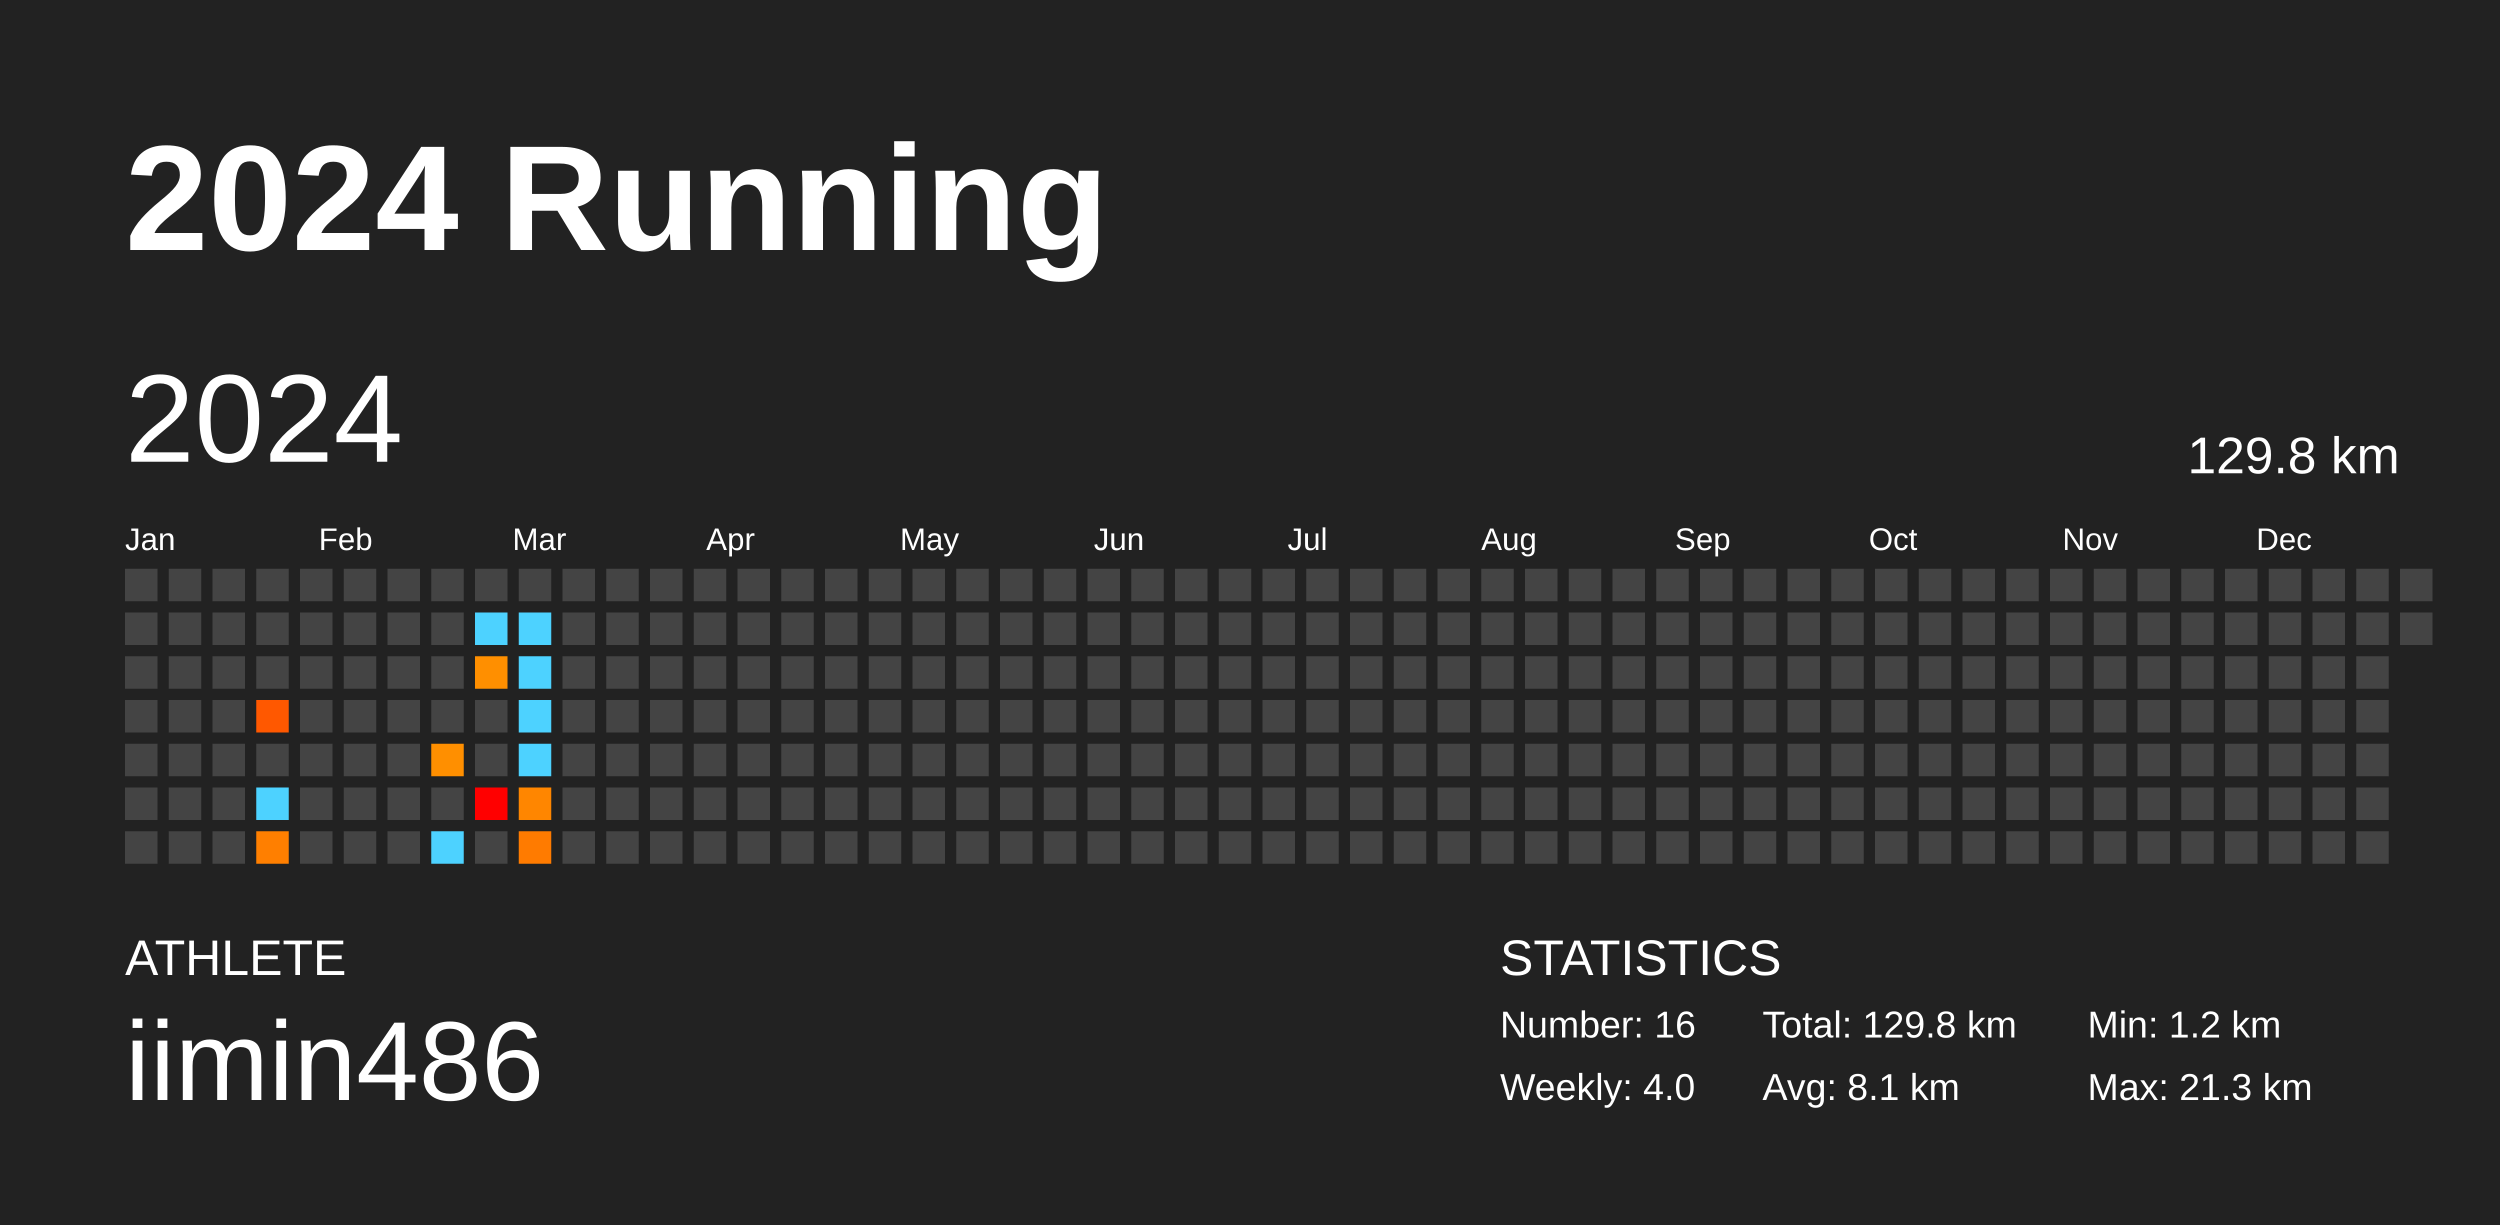
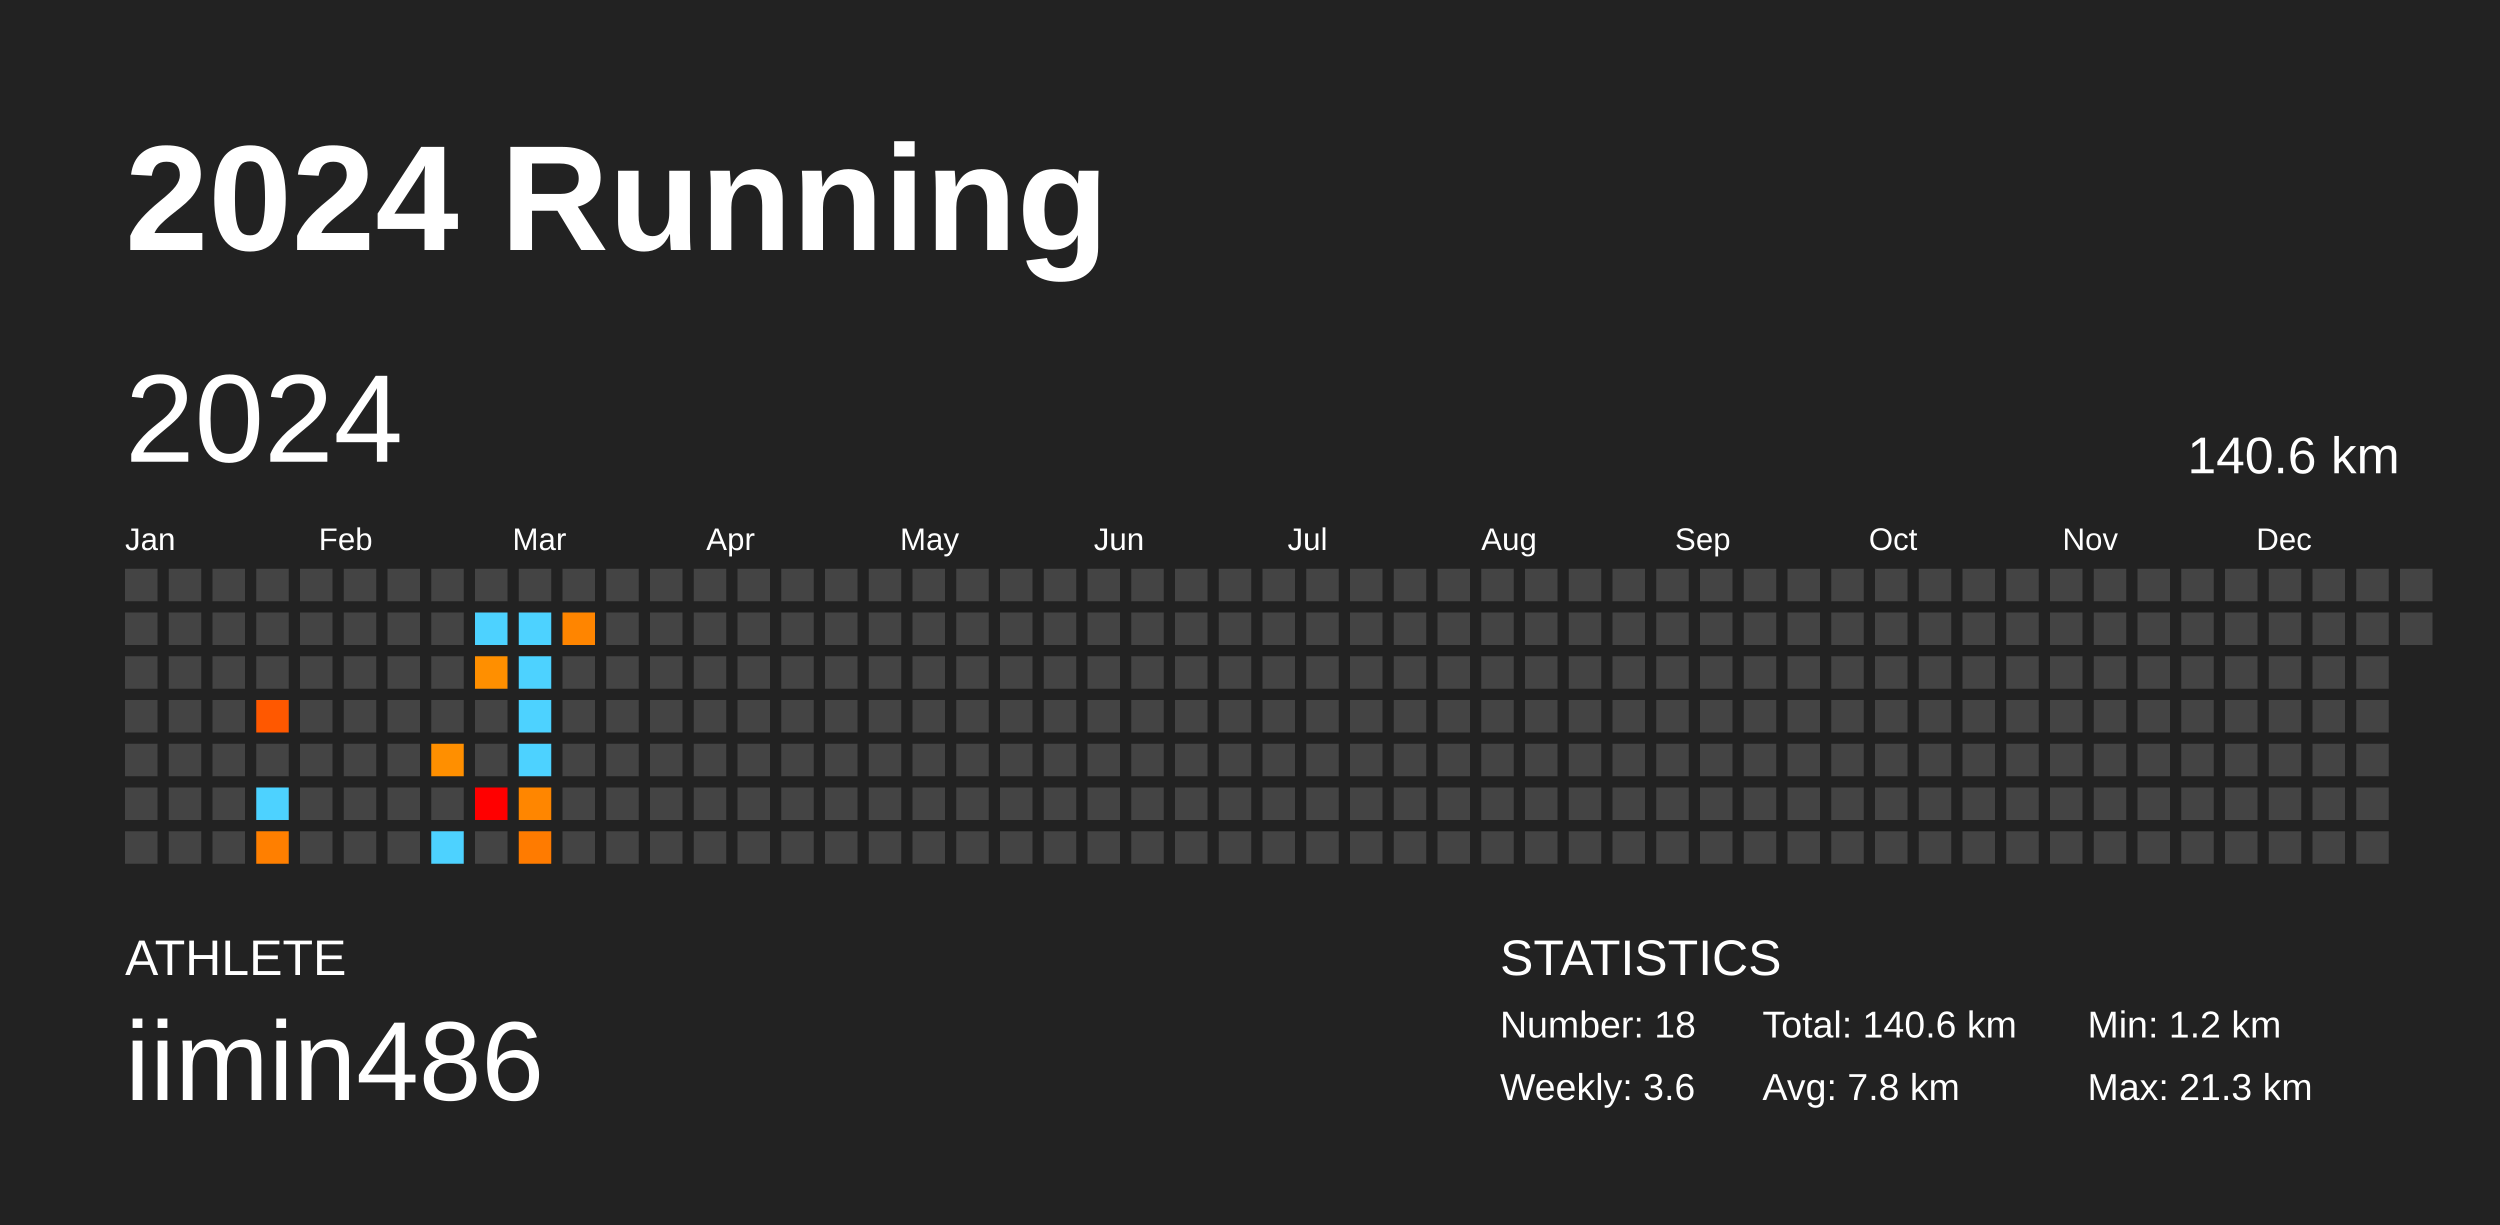
<svg xmlns="http://www.w3.org/2000/svg" baseProfile="full" height="98mm" version="1.1" viewBox="0,0,200,98" width="200mm">
  <defs />
  <rect fill="#222222" height="98" width="200" x="0" y="0" />
  <text fill="#FFFFFF" style="font-size:12px; font-family:Arial; font-weight:bold;" x="10" y="20">2024 Running</text>
  <text fill="#FFFFFF" style="font-size:4px; font-family:Arial" x="10" y="78">ATHLETE</text>
  <text fill="#FFFFFF" style="font-size:9px; font-family:Arial" x="10" y="88">iimin486</text>
  <text fill="#FFFFFF" style="font-size:4px; font-family:Arial" x="120" y="78">STATISTICS</text>
-   <text fill="#FFFFFF" style="font-size:3px; font-family:Arial" x="120" y="83">Number: 16</text>
-   <text fill="#FFFFFF" style="font-size:3px; font-family:Arial" x="120" y="88">Weekly: 4.0</text>
-   <text fill="#FFFFFF" style="font-size:3px; font-family:Arial" x="141" y="83">Total: 129.8 km</text>
-   <text fill="#FFFFFF" style="font-size:3px; font-family:Arial" x="141" y="88">Avg: 8.1 km</text>
+   <text fill="#FFFFFF" style="font-size:3px; font-family:Arial" x="120" y="83">Number: 18</text>
+   <text fill="#FFFFFF" style="font-size:3px; font-family:Arial" x="120" y="88">Weekly: 3.6</text>
+   <text fill="#FFFFFF" style="font-size:3px; font-family:Arial" x="141" y="83">Total: 140.6 km</text>
+   <text fill="#FFFFFF" style="font-size:3px; font-family:Arial" x="141" y="88">Avg: 7.8 km</text>
  <text fill="#FFFFFF" style="font-size:3px; font-family:Arial" x="167" y="83">Min: 1.2 km</text>
  <text fill="#FFFFFF" style="font-size:3px; font-family:Arial" x="167" y="88">Max: 21.3 km</text>
  <text dominant-baseline="hanging" fill="#FFFFFF" style="font-size:10.0px; font-family:Arial;" x="10" y="30">2024</text>
-   <text dominant-baseline="hanging" fill="#FFFFFF" style="font-size:4.125px; font-family:Arial;" x="175" y="35">129.8 km</text>
+   <text dominant-baseline="hanging" fill="#FFFFFF" style="font-size:4.125px; font-family:Arial;" x="175" y="35">140.6 km</text>
  <text fill="#FFFFFF" style="font-size:2.5px; font-family:Arial" x="10.0" y="44">Jan</text>
  <text fill="#FFFFFF" style="font-size:2.5px; font-family:Arial" x="25.5" y="44">Feb</text>
  <text fill="#FFFFFF" style="font-size:2.5px; font-family:Arial" x="41.0" y="44">Mar</text>
  <text fill="#FFFFFF" style="font-size:2.5px; font-family:Arial" x="56.5" y="44">Apr</text>
  <text fill="#FFFFFF" style="font-size:2.5px; font-family:Arial" x="72.0" y="44">May</text>
  <text fill="#FFFFFF" style="font-size:2.5px; font-family:Arial" x="87.5" y="44">Jun</text>
  <text fill="#FFFFFF" style="font-size:2.5px; font-family:Arial" x="103.0" y="44">Jul</text>
  <text fill="#FFFFFF" style="font-size:2.5px; font-family:Arial" x="118.5" y="44">Aug</text>
  <text fill="#FFFFFF" style="font-size:2.5px; font-family:Arial" x="134.0" y="44">Sep</text>
  <text fill="#FFFFFF" style="font-size:2.5px; font-family:Arial" x="149.5" y="44">Oct</text>
  <text fill="#FFFFFF" style="font-size:2.5px; font-family:Arial" x="165.0" y="44">Nov</text>
  <text fill="#FFFFFF" style="font-size:2.5px; font-family:Arial" x="180.5" y="44">Dec</text>
  <rect fill="#444444" height="2.6" width="2.6" x="10.0" y="45.5" />
  <rect fill="#444444" height="2.6" width="2.6" x="10.0" y="49.0" />
  <rect fill="#444444" height="2.6" width="2.6" x="10.0" y="52.5" />
  <rect fill="#444444" height="2.6" width="2.6" x="10.0" y="56.0" />
  <rect fill="#444444" height="2.6" width="2.6" x="10.0" y="59.5" />
  <rect fill="#444444" height="2.6" width="2.6" x="10.0" y="63.0" />
  <rect fill="#444444" height="2.6" width="2.6" x="10.0" y="66.5" />
  <rect fill="#444444" height="2.6" width="2.6" x="13.5" y="45.5" />
  <rect fill="#444444" height="2.6" width="2.6" x="13.5" y="49.0" />
  <rect fill="#444444" height="2.6" width="2.6" x="13.5" y="52.5" />
  <rect fill="#444444" height="2.6" width="2.6" x="13.5" y="56.0" />
  <rect fill="#444444" height="2.6" width="2.6" x="13.5" y="59.5" />
  <rect fill="#444444" height="2.6" width="2.6" x="13.5" y="63.0" />
  <rect fill="#444444" height="2.6" width="2.6" x="13.5" y="66.5" />
  <rect fill="#444444" height="2.6" width="2.6" x="17.0" y="45.5" />
  <rect fill="#444444" height="2.6" width="2.6" x="17.0" y="49.0" />
  <rect fill="#444444" height="2.6" width="2.6" x="17.0" y="52.5" />
  <rect fill="#444444" height="2.6" width="2.6" x="17.0" y="56.0" />
  <rect fill="#444444" height="2.6" width="2.6" x="17.0" y="59.5" />
  <rect fill="#444444" height="2.6" width="2.6" x="17.0" y="63.0" />
  <rect fill="#444444" height="2.6" width="2.6" x="17.0" y="66.5" />
  <rect fill="#444444" height="2.6" width="2.6" x="20.5" y="45.5" />
  <rect fill="#444444" height="2.6" width="2.6" x="20.5" y="49.0" />
  <rect fill="#444444" height="2.6" width="2.6" x="20.5" y="52.5" />
  <rect fill="#ff5800" height="2.6" width="2.6" x="20.5" y="56.0" />
  <rect fill="#444444" height="2.6" width="2.6" x="20.5" y="59.5" />
  <rect fill="#4dd2ff" height="2.6" width="2.6" x="20.5" y="63.0" />
  <rect fill="#ff7f00" height="2.6" width="2.6" x="20.5" y="66.5" />
  <rect fill="#444444" height="2.6" width="2.6" x="24.0" y="45.5" />
  <rect fill="#444444" height="2.6" width="2.6" x="24.0" y="49.0" />
  <rect fill="#444444" height="2.6" width="2.6" x="24.0" y="52.5" />
  <rect fill="#444444" height="2.6" width="2.6" x="24.0" y="56.0" />
  <rect fill="#444444" height="2.6" width="2.6" x="24.0" y="59.5" />
  <rect fill="#444444" height="2.6" width="2.6" x="24.0" y="63.0" />
  <rect fill="#444444" height="2.6" width="2.6" x="24.0" y="66.5" />
  <rect fill="#444444" height="2.6" width="2.6" x="27.5" y="45.5" />
  <rect fill="#444444" height="2.6" width="2.6" x="27.5" y="49.0" />
  <rect fill="#444444" height="2.6" width="2.6" x="27.5" y="52.5" />
  <rect fill="#444444" height="2.6" width="2.6" x="27.5" y="56.0" />
  <rect fill="#444444" height="2.6" width="2.6" x="27.5" y="59.5" />
  <rect fill="#444444" height="2.6" width="2.6" x="27.5" y="63.0" />
  <rect fill="#444444" height="2.6" width="2.6" x="27.5" y="66.5" />
  <rect fill="#444444" height="2.6" width="2.6" x="31.0" y="45.5" />
  <rect fill="#444444" height="2.6" width="2.6" x="31.0" y="49.0" />
  <rect fill="#444444" height="2.6" width="2.6" x="31.0" y="52.5" />
  <rect fill="#444444" height="2.6" width="2.6" x="31.0" y="56.0" />
  <rect fill="#444444" height="2.6" width="2.6" x="31.0" y="59.5" />
  <rect fill="#444444" height="2.6" width="2.6" x="31.0" y="63.0" />
  <rect fill="#444444" height="2.6" width="2.6" x="31.0" y="66.5" />
  <rect fill="#444444" height="2.6" width="2.6" x="34.5" y="45.5" />
  <rect fill="#444444" height="2.6" width="2.6" x="34.5" y="49.0" />
  <rect fill="#444444" height="2.6" width="2.6" x="34.5" y="52.5" />
  <rect fill="#444444" height="2.6" width="2.6" x="34.5" y="56.0" />
  <rect fill="#ff8f00" height="2.6" width="2.6" x="34.5" y="59.5" />
  <rect fill="#444444" height="2.6" width="2.6" x="34.5" y="63.0" />
  <rect fill="#4dd2ff" height="2.6" width="2.6" x="34.5" y="66.5" />
  <rect fill="#444444" height="2.6" width="2.6" x="38.0" y="45.5" />
  <rect fill="#4dd2ff" height="2.6" width="2.6" x="38.0" y="49.0" />
  <rect fill="#ff8f00" height="2.6" width="2.6" x="38.0" y="52.5" />
  <rect fill="#444444" height="2.6" width="2.6" x="38.0" y="56.0" />
  <rect fill="#444444" height="2.6" width="2.6" x="38.0" y="59.5" />
  <rect fill="red" height="2.6" width="2.6" x="38.0" y="63.0" />
  <rect fill="#444444" height="2.6" width="2.6" x="38.0" y="66.5" />
  <rect fill="#444444" height="2.6" width="2.6" x="41.5" y="45.5" />
  <rect fill="#4dd2ff" height="2.6" width="2.6" x="41.5" y="49.0" />
  <rect fill="#4dd2ff" height="2.6" width="2.6" x="41.5" y="52.5" />
  <rect fill="#4dd2ff" height="2.6" width="2.6" x="41.5" y="56.0" />
  <rect fill="#4dd2ff" height="2.6" width="2.6" x="41.5" y="59.5" />
  <rect fill="#ff8600" height="2.6" width="2.6" x="41.5" y="63.0" />
  <rect fill="#ff7b00" height="2.6" width="2.6" x="41.5" y="66.5" />
  <rect fill="#444444" height="2.6" width="2.6" x="45.0" y="45.5" />
-   <rect fill="#444444" height="2.6" width="2.6" x="45.0" y="49.0" />
+   <rect fill="#ff8500" height="2.6" width="2.6" x="45.0" y="49.0" />
  <rect fill="#444444" height="2.6" width="2.6" x="45.0" y="52.5" />
  <rect fill="#444444" height="2.6" width="2.6" x="45.0" y="56.0" />
  <rect fill="#444444" height="2.6" width="2.6" x="45.0" y="59.5" />
  <rect fill="#444444" height="2.6" width="2.6" x="45.0" y="63.0" />
  <rect fill="#444444" height="2.6" width="2.6" x="45.0" y="66.5" />
  <rect fill="#444444" height="2.6" width="2.6" x="48.5" y="45.5" />
  <rect fill="#444444" height="2.6" width="2.6" x="48.5" y="49.0" />
  <rect fill="#444444" height="2.6" width="2.6" x="48.5" y="52.5" />
  <rect fill="#444444" height="2.6" width="2.6" x="48.5" y="56.0" />
  <rect fill="#444444" height="2.6" width="2.6" x="48.5" y="59.5" />
  <rect fill="#444444" height="2.6" width="2.6" x="48.5" y="63.0" />
  <rect fill="#444444" height="2.6" width="2.6" x="48.5" y="66.5" />
  <rect fill="#444444" height="2.6" width="2.6" x="52.0" y="45.5" />
  <rect fill="#444444" height="2.6" width="2.6" x="52.0" y="49.0" />
  <rect fill="#444444" height="2.6" width="2.6" x="52.0" y="52.5" />
  <rect fill="#444444" height="2.6" width="2.6" x="52.0" y="56.0" />
  <rect fill="#444444" height="2.6" width="2.6" x="52.0" y="59.5" />
  <rect fill="#444444" height="2.6" width="2.6" x="52.0" y="63.0" />
  <rect fill="#444444" height="2.6" width="2.6" x="52.0" y="66.5" />
  <rect fill="#444444" height="2.6" width="2.6" x="55.5" y="45.5" />
  <rect fill="#444444" height="2.6" width="2.6" x="55.5" y="49.0" />
  <rect fill="#444444" height="2.6" width="2.6" x="55.5" y="52.5" />
  <rect fill="#444444" height="2.6" width="2.6" x="55.5" y="56.0" />
  <rect fill="#444444" height="2.6" width="2.6" x="55.5" y="59.5" />
  <rect fill="#444444" height="2.6" width="2.6" x="55.5" y="63.0" />
  <rect fill="#444444" height="2.6" width="2.6" x="55.5" y="66.5" />
  <rect fill="#444444" height="2.6" width="2.6" x="59.0" y="45.5" />
  <rect fill="#444444" height="2.6" width="2.6" x="59.0" y="49.0" />
  <rect fill="#444444" height="2.6" width="2.6" x="59.0" y="52.5" />
  <rect fill="#444444" height="2.6" width="2.6" x="59.0" y="56.0" />
  <rect fill="#444444" height="2.6" width="2.6" x="59.0" y="59.5" />
  <rect fill="#444444" height="2.6" width="2.6" x="59.0" y="63.0" />
  <rect fill="#444444" height="2.6" width="2.6" x="59.0" y="66.5" />
  <rect fill="#444444" height="2.6" width="2.6" x="62.5" y="45.5" />
  <rect fill="#444444" height="2.6" width="2.6" x="62.5" y="49.0" />
  <rect fill="#444444" height="2.6" width="2.6" x="62.5" y="52.5" />
  <rect fill="#444444" height="2.6" width="2.6" x="62.5" y="56.0" />
  <rect fill="#444444" height="2.6" width="2.6" x="62.5" y="59.5" />
  <rect fill="#444444" height="2.6" width="2.6" x="62.5" y="63.0" />
  <rect fill="#444444" height="2.6" width="2.6" x="62.5" y="66.5" />
  <rect fill="#444444" height="2.6" width="2.6" x="66.0" y="45.5" />
  <rect fill="#444444" height="2.6" width="2.6" x="66.0" y="49.0" />
  <rect fill="#444444" height="2.6" width="2.6" x="66.0" y="52.5" />
  <rect fill="#444444" height="2.6" width="2.6" x="66.0" y="56.0" />
  <rect fill="#444444" height="2.6" width="2.6" x="66.0" y="59.5" />
  <rect fill="#444444" height="2.6" width="2.6" x="66.0" y="63.0" />
  <rect fill="#444444" height="2.6" width="2.6" x="66.0" y="66.5" />
  <rect fill="#444444" height="2.6" width="2.6" x="69.5" y="45.5" />
  <rect fill="#444444" height="2.6" width="2.6" x="69.5" y="49.0" />
  <rect fill="#444444" height="2.6" width="2.6" x="69.5" y="52.5" />
  <rect fill="#444444" height="2.6" width="2.6" x="69.5" y="56.0" />
  <rect fill="#444444" height="2.6" width="2.6" x="69.5" y="59.5" />
  <rect fill="#444444" height="2.6" width="2.6" x="69.5" y="63.0" />
  <rect fill="#444444" height="2.6" width="2.6" x="69.5" y="66.5" />
  <rect fill="#444444" height="2.6" width="2.6" x="73.0" y="45.5" />
  <rect fill="#444444" height="2.6" width="2.6" x="73.0" y="49.0" />
  <rect fill="#444444" height="2.6" width="2.6" x="73.0" y="52.5" />
  <rect fill="#444444" height="2.6" width="2.6" x="73.0" y="56.0" />
  <rect fill="#444444" height="2.6" width="2.6" x="73.0" y="59.5" />
  <rect fill="#444444" height="2.6" width="2.6" x="73.0" y="63.0" />
  <rect fill="#444444" height="2.6" width="2.6" x="73.0" y="66.5" />
  <rect fill="#444444" height="2.6" width="2.6" x="76.5" y="45.5" />
  <rect fill="#444444" height="2.6" width="2.6" x="76.5" y="49.0" />
  <rect fill="#444444" height="2.6" width="2.6" x="76.5" y="52.5" />
  <rect fill="#444444" height="2.6" width="2.6" x="76.5" y="56.0" />
  <rect fill="#444444" height="2.6" width="2.6" x="76.5" y="59.5" />
  <rect fill="#444444" height="2.6" width="2.6" x="76.5" y="63.0" />
  <rect fill="#444444" height="2.6" width="2.6" x="76.5" y="66.5" />
  <rect fill="#444444" height="2.6" width="2.6" x="80.0" y="45.5" />
  <rect fill="#444444" height="2.6" width="2.6" x="80.0" y="49.0" />
  <rect fill="#444444" height="2.6" width="2.6" x="80.0" y="52.5" />
  <rect fill="#444444" height="2.6" width="2.6" x="80.0" y="56.0" />
  <rect fill="#444444" height="2.6" width="2.6" x="80.0" y="59.5" />
  <rect fill="#444444" height="2.6" width="2.6" x="80.0" y="63.0" />
  <rect fill="#444444" height="2.6" width="2.6" x="80.0" y="66.5" />
  <rect fill="#444444" height="2.6" width="2.6" x="83.5" y="45.5" />
  <rect fill="#444444" height="2.6" width="2.6" x="83.5" y="49.0" />
  <rect fill="#444444" height="2.6" width="2.6" x="83.5" y="52.5" />
  <rect fill="#444444" height="2.6" width="2.6" x="83.5" y="56.0" />
  <rect fill="#444444" height="2.6" width="2.6" x="83.5" y="59.5" />
  <rect fill="#444444" height="2.6" width="2.6" x="83.5" y="63.0" />
  <rect fill="#444444" height="2.6" width="2.6" x="83.5" y="66.5" />
  <rect fill="#444444" height="2.6" width="2.6" x="87.0" y="45.5" />
  <rect fill="#444444" height="2.6" width="2.6" x="87.0" y="49.0" />
  <rect fill="#444444" height="2.6" width="2.6" x="87.0" y="52.5" />
  <rect fill="#444444" height="2.6" width="2.6" x="87.0" y="56.0" />
  <rect fill="#444444" height="2.6" width="2.6" x="87.0" y="59.5" />
  <rect fill="#444444" height="2.6" width="2.6" x="87.0" y="63.0" />
  <rect fill="#444444" height="2.6" width="2.6" x="87.0" y="66.5" />
  <rect fill="#444444" height="2.6" width="2.6" x="90.5" y="45.5" />
  <rect fill="#444444" height="2.6" width="2.6" x="90.5" y="49.0" />
  <rect fill="#444444" height="2.6" width="2.6" x="90.5" y="52.5" />
  <rect fill="#444444" height="2.6" width="2.6" x="90.5" y="56.0" />
  <rect fill="#444444" height="2.6" width="2.6" x="90.5" y="59.5" />
  <rect fill="#444444" height="2.6" width="2.6" x="90.5" y="63.0" />
  <rect fill="#444444" height="2.6" width="2.6" x="90.5" y="66.5" />
  <rect fill="#444444" height="2.6" width="2.6" x="94.0" y="45.5" />
  <rect fill="#444444" height="2.6" width="2.6" x="94.0" y="49.0" />
  <rect fill="#444444" height="2.6" width="2.6" x="94.0" y="52.5" />
  <rect fill="#444444" height="2.6" width="2.6" x="94.0" y="56.0" />
  <rect fill="#444444" height="2.6" width="2.6" x="94.0" y="59.5" />
  <rect fill="#444444" height="2.6" width="2.6" x="94.0" y="63.0" />
  <rect fill="#444444" height="2.6" width="2.6" x="94.0" y="66.5" />
  <rect fill="#444444" height="2.6" width="2.6" x="97.5" y="45.5" />
  <rect fill="#444444" height="2.6" width="2.6" x="97.5" y="49.0" />
  <rect fill="#444444" height="2.6" width="2.6" x="97.5" y="52.5" />
  <rect fill="#444444" height="2.6" width="2.6" x="97.5" y="56.0" />
  <rect fill="#444444" height="2.6" width="2.6" x="97.5" y="59.5" />
  <rect fill="#444444" height="2.6" width="2.6" x="97.5" y="63.0" />
  <rect fill="#444444" height="2.6" width="2.6" x="97.5" y="66.5" />
  <rect fill="#444444" height="2.6" width="2.6" x="101.0" y="45.5" />
  <rect fill="#444444" height="2.6" width="2.6" x="101.0" y="49.0" />
  <rect fill="#444444" height="2.6" width="2.6" x="101.0" y="52.5" />
  <rect fill="#444444" height="2.6" width="2.6" x="101.0" y="56.0" />
  <rect fill="#444444" height="2.6" width="2.6" x="101.0" y="59.5" />
  <rect fill="#444444" height="2.6" width="2.6" x="101.0" y="63.0" />
  <rect fill="#444444" height="2.6" width="2.6" x="101.0" y="66.5" />
  <rect fill="#444444" height="2.6" width="2.6" x="104.5" y="45.5" />
  <rect fill="#444444" height="2.6" width="2.6" x="104.5" y="49.0" />
  <rect fill="#444444" height="2.6" width="2.6" x="104.5" y="52.5" />
  <rect fill="#444444" height="2.6" width="2.6" x="104.5" y="56.0" />
  <rect fill="#444444" height="2.6" width="2.6" x="104.5" y="59.5" />
  <rect fill="#444444" height="2.6" width="2.6" x="104.5" y="63.0" />
  <rect fill="#444444" height="2.6" width="2.6" x="104.5" y="66.5" />
  <rect fill="#444444" height="2.6" width="2.6" x="108.0" y="45.5" />
  <rect fill="#444444" height="2.6" width="2.6" x="108.0" y="49.0" />
  <rect fill="#444444" height="2.6" width="2.6" x="108.0" y="52.5" />
  <rect fill="#444444" height="2.6" width="2.6" x="108.0" y="56.0" />
  <rect fill="#444444" height="2.6" width="2.6" x="108.0" y="59.5" />
  <rect fill="#444444" height="2.6" width="2.6" x="108.0" y="63.0" />
  <rect fill="#444444" height="2.6" width="2.6" x="108.0" y="66.5" />
  <rect fill="#444444" height="2.6" width="2.6" x="111.5" y="45.5" />
  <rect fill="#444444" height="2.6" width="2.6" x="111.5" y="49.0" />
  <rect fill="#444444" height="2.6" width="2.6" x="111.5" y="52.5" />
  <rect fill="#444444" height="2.6" width="2.6" x="111.5" y="56.0" />
  <rect fill="#444444" height="2.6" width="2.6" x="111.5" y="59.5" />
  <rect fill="#444444" height="2.6" width="2.6" x="111.5" y="63.0" />
  <rect fill="#444444" height="2.6" width="2.6" x="111.5" y="66.5" />
  <rect fill="#444444" height="2.6" width="2.6" x="115.0" y="45.5" />
  <rect fill="#444444" height="2.6" width="2.6" x="115.0" y="49.0" />
  <rect fill="#444444" height="2.6" width="2.6" x="115.0" y="52.5" />
  <rect fill="#444444" height="2.6" width="2.6" x="115.0" y="56.0" />
  <rect fill="#444444" height="2.6" width="2.6" x="115.0" y="59.5" />
  <rect fill="#444444" height="2.6" width="2.6" x="115.0" y="63.0" />
  <rect fill="#444444" height="2.6" width="2.6" x="115.0" y="66.5" />
  <rect fill="#444444" height="2.6" width="2.6" x="118.5" y="45.5" />
  <rect fill="#444444" height="2.6" width="2.6" x="118.5" y="49.0" />
  <rect fill="#444444" height="2.6" width="2.6" x="118.5" y="52.5" />
  <rect fill="#444444" height="2.6" width="2.6" x="118.5" y="56.0" />
  <rect fill="#444444" height="2.6" width="2.6" x="118.5" y="59.5" />
  <rect fill="#444444" height="2.6" width="2.6" x="118.5" y="63.0" />
  <rect fill="#444444" height="2.6" width="2.6" x="118.5" y="66.5" />
  <rect fill="#444444" height="2.6" width="2.6" x="122.0" y="45.5" />
  <rect fill="#444444" height="2.6" width="2.6" x="122.0" y="49.0" />
  <rect fill="#444444" height="2.6" width="2.6" x="122.0" y="52.5" />
  <rect fill="#444444" height="2.6" width="2.6" x="122.0" y="56.0" />
  <rect fill="#444444" height="2.6" width="2.6" x="122.0" y="59.5" />
  <rect fill="#444444" height="2.6" width="2.6" x="122.0" y="63.0" />
  <rect fill="#444444" height="2.6" width="2.6" x="122.0" y="66.5" />
  <rect fill="#444444" height="2.6" width="2.6" x="125.5" y="45.5" />
  <rect fill="#444444" height="2.6" width="2.6" x="125.5" y="49.0" />
  <rect fill="#444444" height="2.6" width="2.6" x="125.5" y="52.5" />
  <rect fill="#444444" height="2.6" width="2.6" x="125.5" y="56.0" />
  <rect fill="#444444" height="2.6" width="2.6" x="125.5" y="59.5" />
  <rect fill="#444444" height="2.6" width="2.6" x="125.5" y="63.0" />
  <rect fill="#444444" height="2.6" width="2.6" x="125.5" y="66.5" />
  <rect fill="#444444" height="2.6" width="2.6" x="129.0" y="45.5" />
  <rect fill="#444444" height="2.6" width="2.6" x="129.0" y="49.0" />
  <rect fill="#444444" height="2.6" width="2.6" x="129.0" y="52.5" />
  <rect fill="#444444" height="2.6" width="2.6" x="129.0" y="56.0" />
  <rect fill="#444444" height="2.6" width="2.6" x="129.0" y="59.5" />
  <rect fill="#444444" height="2.6" width="2.6" x="129.0" y="63.0" />
  <rect fill="#444444" height="2.6" width="2.6" x="129.0" y="66.5" />
  <rect fill="#444444" height="2.6" width="2.6" x="132.5" y="45.5" />
  <rect fill="#444444" height="2.6" width="2.6" x="132.5" y="49.0" />
  <rect fill="#444444" height="2.6" width="2.6" x="132.5" y="52.5" />
  <rect fill="#444444" height="2.6" width="2.6" x="132.5" y="56.0" />
  <rect fill="#444444" height="2.6" width="2.6" x="132.5" y="59.5" />
  <rect fill="#444444" height="2.6" width="2.6" x="132.5" y="63.0" />
  <rect fill="#444444" height="2.6" width="2.6" x="132.5" y="66.5" />
  <rect fill="#444444" height="2.6" width="2.6" x="136.0" y="45.5" />
  <rect fill="#444444" height="2.6" width="2.6" x="136.0" y="49.0" />
  <rect fill="#444444" height="2.6" width="2.6" x="136.0" y="52.5" />
  <rect fill="#444444" height="2.6" width="2.6" x="136.0" y="56.0" />
  <rect fill="#444444" height="2.6" width="2.6" x="136.0" y="59.5" />
  <rect fill="#444444" height="2.6" width="2.6" x="136.0" y="63.0" />
  <rect fill="#444444" height="2.6" width="2.6" x="136.0" y="66.5" />
  <rect fill="#444444" height="2.6" width="2.6" x="139.5" y="45.5" />
  <rect fill="#444444" height="2.6" width="2.6" x="139.5" y="49.0" />
  <rect fill="#444444" height="2.6" width="2.6" x="139.5" y="52.5" />
  <rect fill="#444444" height="2.6" width="2.6" x="139.5" y="56.0" />
  <rect fill="#444444" height="2.6" width="2.6" x="139.5" y="59.5" />
  <rect fill="#444444" height="2.6" width="2.6" x="139.5" y="63.0" />
  <rect fill="#444444" height="2.6" width="2.6" x="139.5" y="66.5" />
  <rect fill="#444444" height="2.6" width="2.6" x="143.0" y="45.5" />
  <rect fill="#444444" height="2.6" width="2.6" x="143.0" y="49.0" />
  <rect fill="#444444" height="2.6" width="2.6" x="143.0" y="52.5" />
  <rect fill="#444444" height="2.6" width="2.6" x="143.0" y="56.0" />
  <rect fill="#444444" height="2.6" width="2.6" x="143.0" y="59.5" />
  <rect fill="#444444" height="2.6" width="2.6" x="143.0" y="63.0" />
  <rect fill="#444444" height="2.6" width="2.6" x="143.0" y="66.5" />
  <rect fill="#444444" height="2.6" width="2.6" x="146.5" y="45.5" />
  <rect fill="#444444" height="2.6" width="2.6" x="146.5" y="49.0" />
  <rect fill="#444444" height="2.6" width="2.6" x="146.5" y="52.5" />
  <rect fill="#444444" height="2.6" width="2.6" x="146.5" y="56.0" />
  <rect fill="#444444" height="2.6" width="2.6" x="146.5" y="59.5" />
  <rect fill="#444444" height="2.6" width="2.6" x="146.5" y="63.0" />
  <rect fill="#444444" height="2.6" width="2.6" x="146.5" y="66.5" />
  <rect fill="#444444" height="2.6" width="2.6" x="150.0" y="45.5" />
  <rect fill="#444444" height="2.6" width="2.6" x="150.0" y="49.0" />
  <rect fill="#444444" height="2.6" width="2.6" x="150.0" y="52.5" />
  <rect fill="#444444" height="2.6" width="2.6" x="150.0" y="56.0" />
  <rect fill="#444444" height="2.6" width="2.6" x="150.0" y="59.5" />
  <rect fill="#444444" height="2.6" width="2.6" x="150.0" y="63.0" />
  <rect fill="#444444" height="2.6" width="2.6" x="150.0" y="66.5" />
  <rect fill="#444444" height="2.6" width="2.6" x="153.5" y="45.5" />
  <rect fill="#444444" height="2.6" width="2.6" x="153.5" y="49.0" />
  <rect fill="#444444" height="2.6" width="2.6" x="153.5" y="52.5" />
  <rect fill="#444444" height="2.6" width="2.6" x="153.5" y="56.0" />
  <rect fill="#444444" height="2.6" width="2.6" x="153.5" y="59.5" />
  <rect fill="#444444" height="2.6" width="2.6" x="153.5" y="63.0" />
  <rect fill="#444444" height="2.6" width="2.6" x="153.5" y="66.5" />
  <rect fill="#444444" height="2.6" width="2.6" x="157.0" y="45.5" />
  <rect fill="#444444" height="2.6" width="2.6" x="157.0" y="49.0" />
  <rect fill="#444444" height="2.6" width="2.6" x="157.0" y="52.5" />
  <rect fill="#444444" height="2.6" width="2.6" x="157.0" y="56.0" />
  <rect fill="#444444" height="2.6" width="2.6" x="157.0" y="59.5" />
  <rect fill="#444444" height="2.6" width="2.6" x="157.0" y="63.0" />
  <rect fill="#444444" height="2.6" width="2.6" x="157.0" y="66.5" />
  <rect fill="#444444" height="2.6" width="2.6" x="160.5" y="45.5" />
  <rect fill="#444444" height="2.6" width="2.6" x="160.5" y="49.0" />
  <rect fill="#444444" height="2.6" width="2.6" x="160.5" y="52.5" />
  <rect fill="#444444" height="2.6" width="2.6" x="160.5" y="56.0" />
  <rect fill="#444444" height="2.6" width="2.6" x="160.5" y="59.5" />
  <rect fill="#444444" height="2.6" width="2.6" x="160.5" y="63.0" />
  <rect fill="#444444" height="2.6" width="2.6" x="160.5" y="66.5" />
  <rect fill="#444444" height="2.6" width="2.6" x="164.0" y="45.5" />
  <rect fill="#444444" height="2.6" width="2.6" x="164.0" y="49.0" />
  <rect fill="#444444" height="2.6" width="2.6" x="164.0" y="52.5" />
  <rect fill="#444444" height="2.6" width="2.6" x="164.0" y="56.0" />
  <rect fill="#444444" height="2.6" width="2.6" x="164.0" y="59.5" />
  <rect fill="#444444" height="2.6" width="2.6" x="164.0" y="63.0" />
  <rect fill="#444444" height="2.6" width="2.6" x="164.0" y="66.5" />
  <rect fill="#444444" height="2.6" width="2.6" x="167.5" y="45.5" />
  <rect fill="#444444" height="2.6" width="2.6" x="167.5" y="49.0" />
  <rect fill="#444444" height="2.6" width="2.6" x="167.5" y="52.5" />
  <rect fill="#444444" height="2.6" width="2.6" x="167.5" y="56.0" />
  <rect fill="#444444" height="2.6" width="2.6" x="167.5" y="59.5" />
  <rect fill="#444444" height="2.6" width="2.6" x="167.5" y="63.0" />
  <rect fill="#444444" height="2.6" width="2.6" x="167.5" y="66.5" />
  <rect fill="#444444" height="2.6" width="2.6" x="171.0" y="45.5" />
  <rect fill="#444444" height="2.6" width="2.6" x="171.0" y="49.0" />
  <rect fill="#444444" height="2.6" width="2.6" x="171.0" y="52.5" />
  <rect fill="#444444" height="2.6" width="2.6" x="171.0" y="56.0" />
  <rect fill="#444444" height="2.6" width="2.6" x="171.0" y="59.5" />
  <rect fill="#444444" height="2.6" width="2.6" x="171.0" y="63.0" />
  <rect fill="#444444" height="2.6" width="2.6" x="171.0" y="66.5" />
  <rect fill="#444444" height="2.6" width="2.6" x="174.5" y="45.5" />
  <rect fill="#444444" height="2.6" width="2.6" x="174.5" y="49.0" />
  <rect fill="#444444" height="2.6" width="2.6" x="174.5" y="52.5" />
  <rect fill="#444444" height="2.6" width="2.6" x="174.5" y="56.0" />
  <rect fill="#444444" height="2.6" width="2.6" x="174.5" y="59.5" />
  <rect fill="#444444" height="2.6" width="2.6" x="174.5" y="63.0" />
  <rect fill="#444444" height="2.6" width="2.6" x="174.5" y="66.5" />
  <rect fill="#444444" height="2.6" width="2.6" x="178.0" y="45.5" />
  <rect fill="#444444" height="2.6" width="2.6" x="178.0" y="49.0" />
  <rect fill="#444444" height="2.6" width="2.6" x="178.0" y="52.5" />
  <rect fill="#444444" height="2.6" width="2.6" x="178.0" y="56.0" />
  <rect fill="#444444" height="2.6" width="2.6" x="178.0" y="59.5" />
  <rect fill="#444444" height="2.6" width="2.6" x="178.0" y="63.0" />
  <rect fill="#444444" height="2.6" width="2.6" x="178.0" y="66.5" />
  <rect fill="#444444" height="2.6" width="2.6" x="181.5" y="45.5" />
  <rect fill="#444444" height="2.6" width="2.6" x="181.5" y="49.0" />
  <rect fill="#444444" height="2.6" width="2.6" x="181.5" y="52.5" />
  <rect fill="#444444" height="2.6" width="2.6" x="181.5" y="56.0" />
  <rect fill="#444444" height="2.6" width="2.6" x="181.5" y="59.5" />
  <rect fill="#444444" height="2.6" width="2.6" x="181.5" y="63.0" />
  <rect fill="#444444" height="2.6" width="2.6" x="181.5" y="66.5" />
  <rect fill="#444444" height="2.6" width="2.6" x="185.0" y="45.5" />
  <rect fill="#444444" height="2.6" width="2.6" x="185.0" y="49.0" />
  <rect fill="#444444" height="2.6" width="2.6" x="185.0" y="52.5" />
  <rect fill="#444444" height="2.6" width="2.6" x="185.0" y="56.0" />
  <rect fill="#444444" height="2.6" width="2.6" x="185.0" y="59.5" />
  <rect fill="#444444" height="2.6" width="2.6" x="185.0" y="63.0" />
  <rect fill="#444444" height="2.6" width="2.6" x="185.0" y="66.5" />
  <rect fill="#444444" height="2.6" width="2.6" x="188.5" y="45.5" />
  <rect fill="#444444" height="2.6" width="2.6" x="188.5" y="49.0" />
  <rect fill="#444444" height="2.6" width="2.6" x="188.5" y="52.5" />
  <rect fill="#444444" height="2.6" width="2.6" x="188.5" y="56.0" />
  <rect fill="#444444" height="2.6" width="2.6" x="188.5" y="59.5" />
  <rect fill="#444444" height="2.6" width="2.6" x="188.5" y="63.0" />
  <rect fill="#444444" height="2.6" width="2.6" x="188.5" y="66.5" />
  <rect fill="#444444" height="2.6" width="2.6" x="192.0" y="45.5" />
  <rect fill="#444444" height="2.6" width="2.6" x="192.0" y="49.0" />
</svg>
